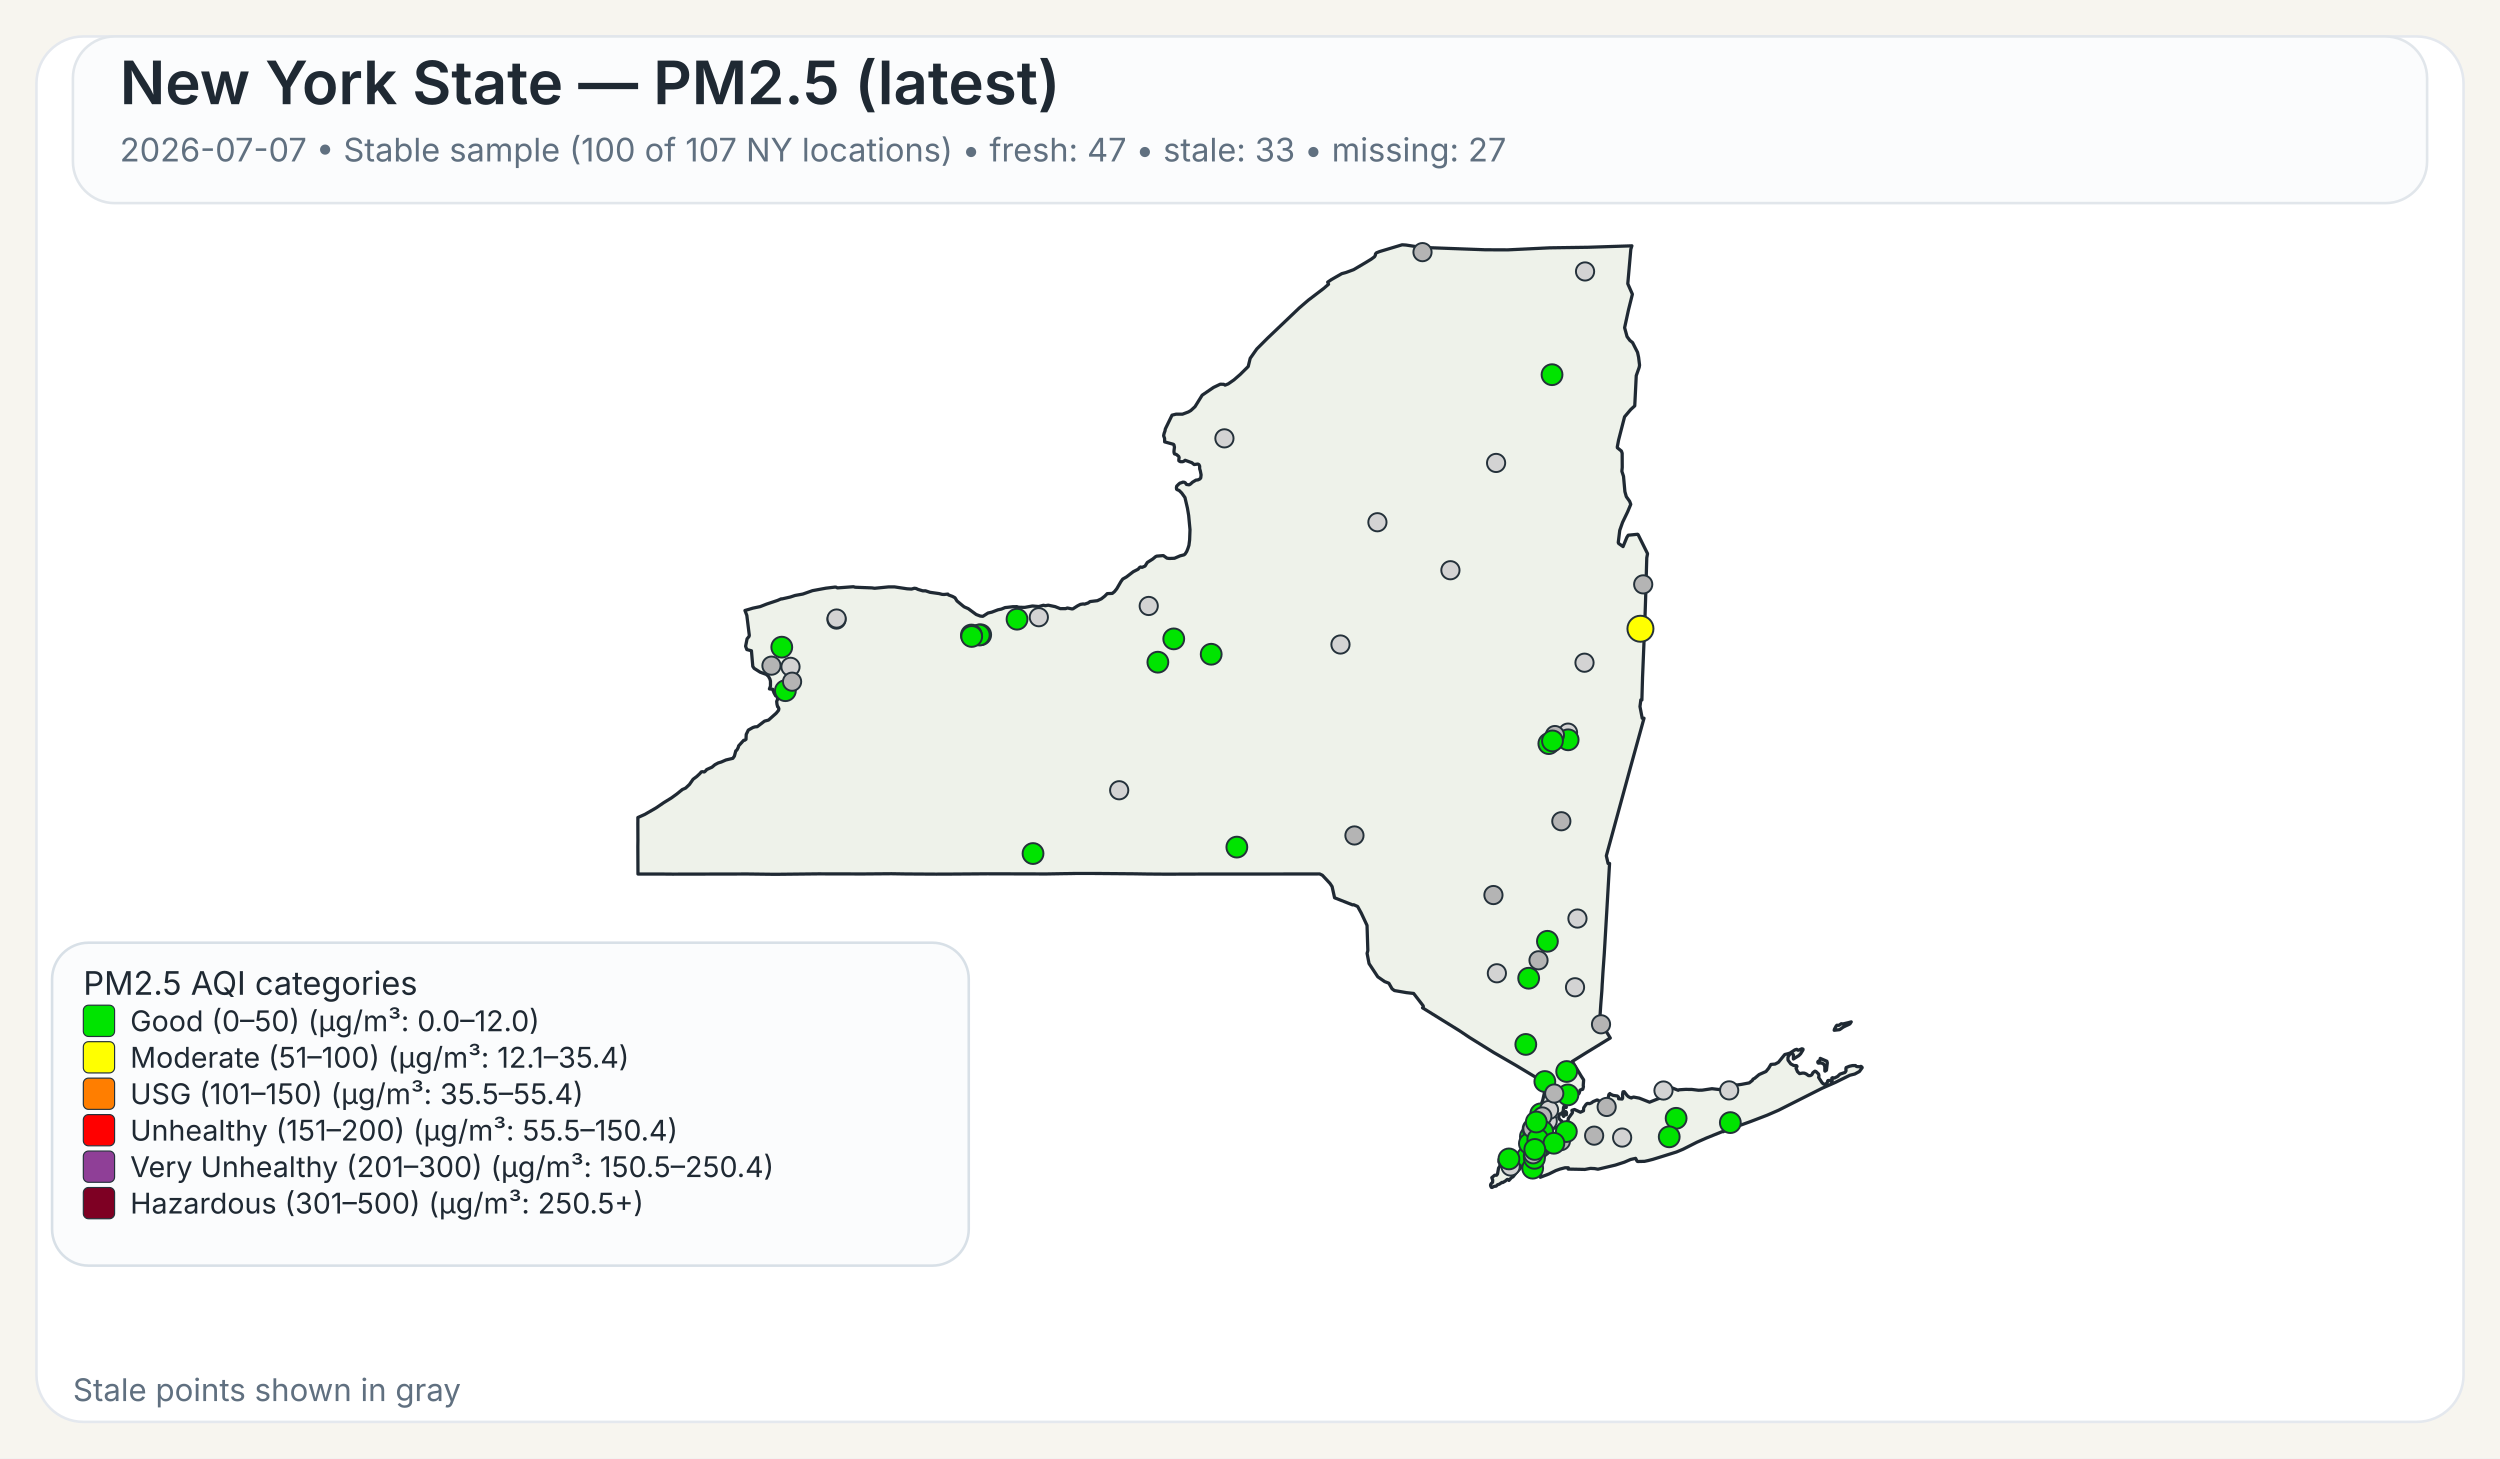
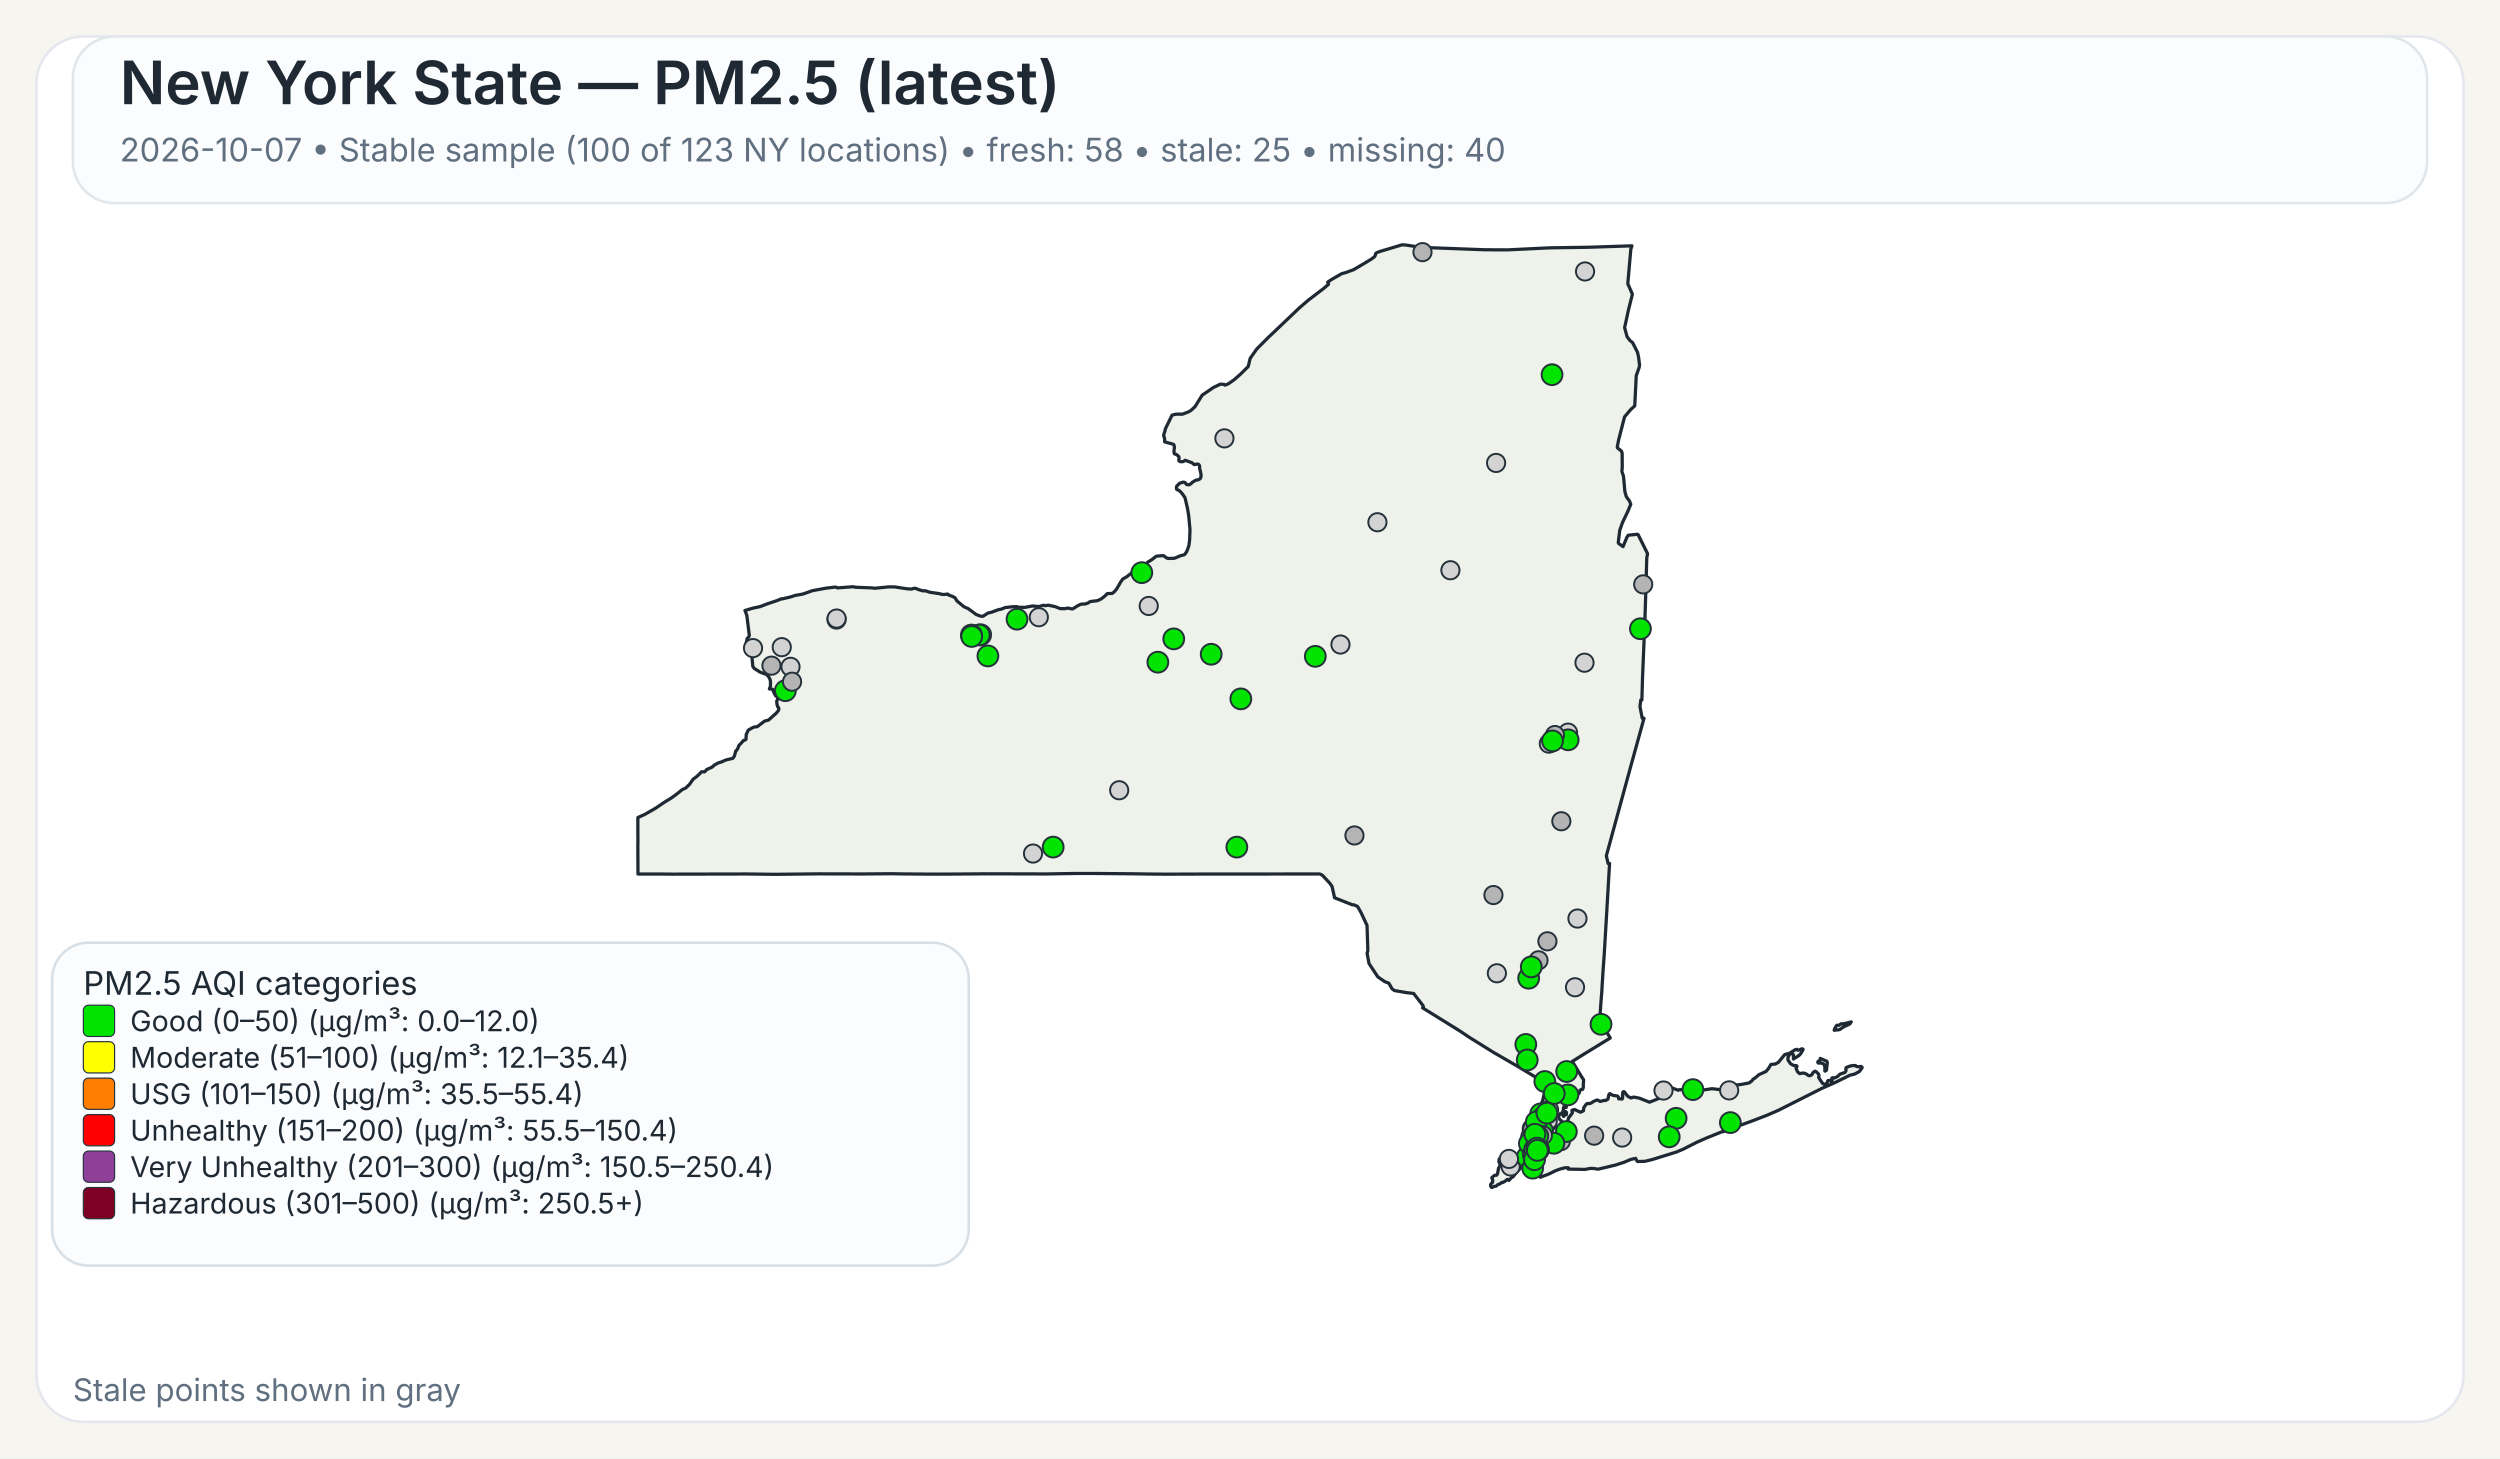
<svg xmlns="http://www.w3.org/2000/svg" width="960" height="560">
  <rect x="0" y="0" width="960" height="560" fill="#F7F5EF" />
  <rect x="14" y="14" width="932" height="532" rx="18" ry="18" fill="#FFFFFF" stroke="#E4E8EE" stroke-width="1" />
  <rect x="28" y="14" width="904" height="64" rx="16" ry="16" fill="#FBFCFD" stroke="#E1E6EB" stroke-width="1" />
  <text x="46" y="40" font-family="Public Sans, Inter, Aptos, Segoe UI, Arial, sans-serif" font-size="23" font-weight="600" fill="#1F2933">New York State — PM2.5 (latest)</text>
-   <text x="46" y="62" font-family="Public Sans, Inter, Aptos, Segoe UI, Arial, sans-serif" font-size="12.5" font-weight="400" fill="#607080">2026-07-07 • Stable sample (100 of 107 NY locations) • fresh: 47 • stale: 33 • missing: 27</text>
+   <text x="46" y="62" font-family="Public Sans, Inter, Aptos, Segoe UI, Arial, sans-serif" font-size="12.5" font-weight="400" fill="#607080">2026-10-07 • Stable sample (100 of 123 NY locations) • fresh: 58 • stale: 25 • missing: 40</text>
  <path d="M601.06,426.90 L601.23,426.83 L601.48,427.07 L601.55,427.32 L601.50,428.06 L601.28,428.08 L601.08,427.81 L601.04,427.27 L601.06,426.90 Z" fill="#EEF2EA" stroke="#1F2933" stroke-width="1.25" stroke-linejoin="round" />
  <path d="M585.16,439.66 L585.21,439.61 L585.24,439.63 L585.33,439.75 L585.00,440.50 L584.94,440.59 L584.83,440.54 L584.77,440.43 L584.80,440.38 L585.16,439.66 Z" fill="#EEF2EA" stroke="#1F2933" stroke-width="1.25" stroke-linejoin="round" />
  <path d="M579.00,452.87 L578.74,452.93 L578.02,453.54 L577.00,454.12 L576.75,454.04 L575.70,454.75 L575.07,454.93 L574.52,455.48 L573.72,455.58 L572.92,456.00 L572.71,455.95 L572.45,455.50 L572.36,455.05 L572.56,454.57 L573.14,454.01 L573.21,453.18 L572.85,452.21 L573.97,451.28 L574.68,451.28 L575.04,450.81 L575.45,448.53 L575.88,447.92 L575.97,447.53 L575.92,446.38 L575.63,446.32 L575.58,446.12 L575.66,445.16 L576.32,444.30 L576.87,444.03 L577.23,444.07 L577.46,444.30 L578.49,444.56 L580.44,444.30 L582.44,443.79 L583.07,443.83 L583.44,444.38 L583.57,445.77 L584.00,446.72 L584.43,447.38 L584.07,448.20 L583.53,448.95 L582.19,450.36 L580.96,451.93 L580.89,451.88 L580.35,452.27 L579.42,453.28 L579.25,452.99 L579.00,452.87 Z" fill="#EEF2EA" stroke="#1F2933" stroke-width="1.25" stroke-linejoin="round" />
  <path d="M698.65,407.28 L698.89,406.98 L698.98,406.42 L701.51,407.51 L701.69,408.12 L701.35,410.97 L700.83,411.31 L700.74,411.25 L700.74,409.57 L700.38,408.71 L700.19,408.52 L699.35,408.18 L698.24,408.24 L698.08,408.08 L698.02,407.81 L698.15,407.57 L698.65,407.28 Z" fill="#EEF2EA" stroke="#1F2933" stroke-width="1.25" stroke-linejoin="round" />
  <path d="M709.87,392.68 L710.87,392.40 L710.37,393.17 L709.71,393.51 L708.74,393.94 L707.77,394.42 L706.83,395.10 L706.37,395.39 L704.33,395.63 L704.44,395.18 L704.77,394.57 L705.12,393.94 L705.39,393.69 L706.11,393.74 L707.05,393.11 L707.70,393.19 L709.32,392.81 L709.87,392.68 Z" fill="#EEF2EA" stroke="#1F2933" stroke-width="1.25" stroke-linejoin="round" />
  <path d="M601.43,424.75 L601.44,424.82 L601.44,424.87 L601.44,424.97 L601.48,425.16 L601.44,425.24 L601.21,425.31 L600.95,425.08 L600.95,424.92 L601.10,424.88 L601.13,424.65 L601.23,424.58 L601.37,424.64 L601.42,424.70 L601.43,424.75 Z" fill="#EEF2EA" stroke="#1F2933" stroke-width="1.25" stroke-linejoin="round" />
  <path d="M623.05,163.10 L621.53,169.00 L621.04,171.61 L621.07,171.95 L622.62,173.20 L622.91,174.06 L622.94,179.46 L622.80,180.98 L623.43,182.92 L623.96,188.79 L624.50,190.70 L624.50,190.71 L625.79,192.51 L626.21,193.67 L625.60,195.12 L625.01,196.54 L623.06,200.59 L622.75,201.47 L621.98,203.67 L621.41,208.34 L621.56,208.68 L623.25,209.89 L624.72,206.33 L625.25,205.52 L628.84,205.16 L629.06,205.34 L632.45,212.18 L632.66,212.61 L632.36,214.21 L632.03,225.74 L632.03,225.80 L632.02,226.34 L632.00,227.05 L631.90,230.25 L631.64,238.09 L631.03,253.00 L630.74,259.97 L630.73,260.06 L630.73,260.23 L630.48,268.80 L630.08,268.74 L629.75,271.32 L630.61,275.80 L631.30,275.80 L628.80,284.88 L626.09,294.70 L622.63,307.38 L616.83,328.64 L617.50,331.57 L618.07,331.57 L617.02,349.62 L617.02,349.66 L616.71,354.88 L616.28,362.25 L616.04,366.27 L615.53,373.42 L615.30,377.22 L615.29,377.28 L615.29,377.35 L615.28,377.44 L615.28,377.49 L615.27,377.53 L615.19,379.03 L615.19,379.14 L615.18,379.18 L615.18,379.35 L615.17,379.49 L615.12,380.31 L615.09,380.73 L615.08,380.89 L614.72,385.46 L614.66,386.30 L614.29,391.98 L618.35,398.60 L616.75,399.56 L616.45,399.75 L610.52,403.39 L609.46,404.03 L609.01,404.31 L603.77,407.58 L605.77,410.89 L606.19,411.58 L606.62,412.29 L607.18,413.23 L608.08,414.62 L608.12,414.70 L607.96,416.83 L608.04,417.28 L607.81,418.17 L607.68,418.35 L607.54,418.27 L606.73,418.62 L606.42,419.73 L606.23,420.03 L605.55,420.48 L604.13,421.08 L603.54,421.65 L602.05,422.64 L600.59,424.82 L600.46,425.17 L600.38,425.37 L600.34,426.13 L600.15,426.98 L600.19,427.32 L600.39,427.51 L600.54,427.87 L600.54,428.09 L600.53,428.27 L600.60,428.55 L600.51,428.65 L600.44,428.71 L600.35,428.62 L600.18,428.29 L600.01,427.93 L600.10,427.54 L599.94,427.19 L599.85,427.21 L599.64,427.48 L599.51,427.81 L599.07,427.70 L598.72,427.92 L598.55,428.85 L598.57,429.17 L598.77,429.63 L599.21,430.17 L599.64,430.41 L600.31,431.59 L600.59,432.07 L600.90,432.04 L601.36,431.60 L601.36,431.60 L602.21,429.98 L602.19,429.51 L603.74,427.42 L603.84,427.11 L603.60,426.42 L603.67,426.33 L604.61,426.05 L606.88,427.09 L607.17,426.96 L608.05,426.54 L608.14,425.40 L608.93,424.24 L609.36,423.80 L609.77,423.70 L610.33,423.82 L611.26,423.43 L611.66,423.07 L613.16,422.42 L613.38,422.39 L614.46,422.95 L616.17,422.51 L616.43,422.62 L617.32,422.20 L617.49,421.82 L617.52,421.77 L617.81,420.28 L618.19,419.93 L618.22,419.96 L618.50,420.18 L618.60,420.26 L618.84,420.36 L619.48,420.63 L619.66,420.66 L619.90,420.69 L620.59,420.79 L621.03,420.85 L621.08,420.86 L621.49,421.26 L621.50,421.39 L621.55,421.93 L622.90,422.03 L623.09,421.64 L623.06,420.27 L623.21,419.33 L623.28,419.23 L623.69,419.22 L624.78,420.64 L625.29,421.11 L626.07,421.51 L626.50,421.62 L626.59,421.46 L627.35,421.28 L629.51,421.69 L629.51,421.69 L633.42,423.24 L638.19,421.34 L638.36,420.84 L638.45,419.18 L638.68,418.35 L640.49,417.89 L642.20,417.80 L644.45,418.67 L644.65,418.48 L647.29,418.32 L649.72,418.35 L652.18,418.65 L653.70,418.61 L657.40,418.06 L660.48,418.42 L661.32,417.62 L664.03,416.80 L665.53,416.46 L666.97,416.64 L668.73,416.40 L671.71,415.83 L672.90,414.88 L673.16,414.40 L673.82,414.05 L675.50,412.63 L678.13,411.46 L679.12,410.27 L680.04,408.74 L681.66,408.60 L682.91,407.93 L685.34,404.94 L686.69,404.59 L687.35,404.38 L689.21,403.16 L689.94,402.93 L690.28,403.23 L690.57,403.30 L691.93,402.73 L692.35,402.87 L692.38,403.11 L691.44,404.66 L690.75,405.35 L688.66,406.65 L688.68,405.06 L688.30,404.60 L687.92,404.54 L687.60,404.66 L687.09,405.06 L686.58,406.01 L686.59,407.08 L687.65,408.54 L688.81,409.15 L689.85,409.20 L690.06,409.50 L689.68,410.21 L690.24,411.51 L691.03,412.27 L692.17,412.06 L692.88,412.09 L693.59,412.39 L694.51,413.06 L695.19,413.03 L695.62,412.79 L695.84,412.56 L696.12,411.95 L696.83,411.38 L696.98,411.33 L697.37,411.49 L698.35,412.46 L698.48,413.14 L698.35,413.73 L699.60,415.66 L700.04,416.12 L700.44,416.32 L700.84,416.33 L701.58,415.93 L701.76,415.37 L701.81,415.13 L701.99,414.91 L702.86,414.89 L703.07,415.26 L703.12,415.25 L703.24,415.22 L703.45,415.13 L703.57,414.86 L703.45,414.38 L703.43,414.00 L703.70,413.83 L704.39,413.98 L705.62,413.37 L706.56,412.46 L708.48,411.82 L708.83,411.29 L708.88,410.85 L708.80,410.51 L708.92,409.94 L710.19,409.44 L711.31,409.19 L712.51,409.17 L712.73,409.44 L713.09,409.58 L714.27,409.63 L714.58,409.48 L714.99,409.75 L715.07,409.99 L714.02,411.45 L712.24,412.42 L710.34,412.90 L704.77,415.65 L699.71,417.88 L682.98,426.32 L678.57,428.24 L672.42,430.60 L662.20,434.30 L661.73,434.58 L661.49,434.51 L660.84,434.74 L655.19,437.03 L651.62,438.61 L646.31,441.30 L643.78,442.36 L638.41,444.04 L634.66,445.20 L632.83,445.67 L631.47,445.96 L631.32,445.96 L628.83,446.02 L628.63,445.87 L628.07,444.81 L626.15,445.24 L623.74,446.28 L621.85,446.89 L620.27,447.40 L613.61,448.98 L612.34,448.74 L610.73,448.66 L608.60,449.06 L605.36,448.99 L602.17,448.93 L602.19,448.77 L602.25,448.43 L600.97,448.42 L599.39,448.83 L599.07,448.91 L597.43,449.50 L594.79,450.81 L591.48,452.07 L591.48,451.26 L591.59,450.86 L591.41,450.49 L591.24,450.39 L590.88,450.18 L590.56,449.81 L590.00,449.87 L588.10,450.05 L587.46,450.03 L587.05,449.85 L586.87,449.72 L586.81,449.43 L587.15,448.99 L587.21,448.90 L587.49,448.42 L587.39,448.02 L586.94,447.62 L585.63,447.32 L585.23,446.64 L585.06,445.69 L585.31,444.71 L585.45,444.41 L585.68,443.96 L586.50,442.95 L586.37,441.37 L586.22,441.17 L586.16,441.08 L586.11,440.71 L586.29,440.19 L586.49,440.03 L586.59,439.53 L586.42,439.11 L586.13,438.91 L586.77,435.14 L587.04,434.58 L587.53,433.54 L588.00,432.56 L588.37,431.79 L590.66,426.98 L591.27,425.68 L591.55,425.09 L591.55,425.09 L591.90,424.00 L592.36,422.57 L592.47,422.24 L593.89,415.87 L593.37,415.86 L592.83,415.54 L585.14,410.91 L585.14,410.91 L582.09,409.08 L581.83,408.93 L574.90,404.92 L573.64,404.20 L565.84,399.35 L564.27,398.37 L560.37,395.76 L546.26,387.01 L546.57,386.68 L546.49,386.22 L542.83,381.48 L542.63,381.46 L540.06,381.17 L535.45,380.37 L534.54,379.69 L533.32,377.55 L531.70,376.93 L529.06,375.09 L525.71,370.01 L525.14,367.03 L524.96,366.10 L525.25,365.02 L524.94,355.37 L522.72,350.61 L521.32,348.08 L519.78,347.40 L519.41,347.49 L512.48,344.75 L511.52,340.44 L510.72,339.24 L507.79,336.09 L506.74,335.59 L502.43,335.60 L502.18,335.60 L499.75,335.60 L499.39,335.61 L499.35,335.61 L469.83,335.63 L469.66,335.63 L462.36,335.64 L461.30,335.63 L460.85,335.63 L460.00,335.64 L448.21,335.68 L447.85,335.68 L441.17,335.63 L440.91,335.63 L435.49,335.54 L435.46,335.54 L420.14,335.41 L418.99,335.41 L413.90,335.41 L413.83,335.41 L413.52,335.41 L412.93,335.41 L412.60,335.42 L411.23,335.45 L411.22,335.45 L408.74,335.48 L408.73,335.48 L401.77,335.60 L379.14,335.54 L372.91,335.59 L364.59,335.65 L360.26,335.66 L359.71,335.67 L347.88,335.60 L347.87,335.60 L342.30,335.51 L337.43,335.55 L331.40,335.60 L314.24,335.56 L297.70,335.74 L295.08,335.71 L287.13,335.61 L286.61,335.61 L258.23,335.67 L257.47,335.66 L253.93,335.63 L253.07,335.62 L253.07,335.63 L244.98,335.62 L244.93,325.04 L244.95,323.48 L244.96,322.52 L244.95,321.67 L244.95,321.16 L244.95,320.84 L244.93,316.08 L244.94,315.42 L244.94,313.93 L247.57,312.75 L251.88,310.27 L254.93,308.19 L257.77,306.44 L259.87,304.92 L262.02,303.17 L263.28,302.62 L264.74,301.24 L266.14,299.24 L267.54,298.19 L268.72,297.09 L269.32,296.39 L269.90,296.33 L270.33,296.44 L270.54,296.38 L271.04,295.92 L271.36,295.51 L273.40,294.60 L274.52,293.65 L275.81,292.96 L276.98,292.61 L278.76,291.83 L281.41,291.20 L282.01,290.34 L282.12,289.92 L282.55,288.31 L282.75,288.22 L283.00,287.95 L283.49,287.01 L283.63,286.42 L285.57,284.28 L285.90,284.29 L286.46,283.91 L286.55,282.02 L287.35,280.35 L289.13,279.36 L289.89,279.12 L290.78,279.05 L293.57,276.92 L295.12,276.50 L298.07,273.86 L298.97,272.76 L299.09,272.13 L298.79,271.45 L298.62,271.42 L298.36,270.43 L298.24,269.33 L298.55,268.66 L298.61,268.16 L298.25,267.28 L297.85,267.20 L297.24,266.09 L296.70,264.68 L295.46,264.54 L295.86,263.47 L295.86,261.59 L295.66,260.80 L295.08,259.71 L294.94,259.59 L294.28,258.99 L291.89,258.11 L289.57,256.64 L289.07,255.88 L288.57,250.10 L288.55,249.89 L286.78,249.43 L286.31,248.17 L286.88,245.30 L287.63,244.40 L287.73,243.95 L286.78,236.32 L286.06,234.43 L289.07,233.54 L291.93,232.93 L294.37,231.97 L298.62,230.55 L299.99,229.95 L300.12,230.02 L303.47,229.26 L305.29,228.66 L308.28,228.12 L312.00,226.81 L317.17,225.86 L320.65,225.44 L321.03,225.47 L321.59,225.76 L322.04,225.72 L327.70,225.30 L328.39,225.50 L334.82,225.75 L335.83,225.90 L341.09,225.38 L343.51,225.37 L348.32,226.10 L349.98,226.20 L350.03,226.20 L351.12,225.89 L351.79,225.98 L352.52,226.34 L354.31,226.87 L355.38,226.87 L357.13,227.45 L360.63,227.94 L361.77,228.24 L362.50,228.28 L363.98,228.13 L364.17,228.44 L365.74,229.01 L366.72,229.54 L367.48,230.77 L369.92,232.79 L370.31,233.07 L371.82,233.73 L373.38,234.88 L374.86,235.97 L376.42,236.57 L377.42,236.67 L379.40,235.40 L380.84,235.07 L383.21,234.17 L384.54,233.89 L385.93,233.32 L386.27,233.28 L386.83,233.22 L388.90,232.98 L390.48,232.95 L391.11,233.18 L393.48,233.24 L396.46,232.70 L398.89,232.91 L400.66,232.42 L401.43,232.58 L402.53,232.39 L405.18,232.95 L407.17,233.73 L409.20,233.71 L409.87,233.47 L411.66,233.83 L412.03,233.77 L413.80,232.63 L414.88,232.08 L415.91,231.92 L416.48,231.99 L417.81,231.55 L418.60,231.00 L421.39,230.66 L422.92,229.95 L424.23,228.91 L425.18,227.95 L425.69,227.93 L427.12,227.87 L427.93,227.21 L428.83,226.10 L430.44,223.32 L431.14,222.35 L431.96,221.89 L432.55,221.55 L435.18,219.53 L437.03,218.59 L437.61,217.92 L437.98,217.72 L438.51,217.88 L439.70,217.38 L440.56,215.99 L442.64,214.67 L443.82,213.70 L444.23,213.55 L446.72,213.34 L448.11,214.33 L448.97,214.45 L450.99,214.38 L453.20,213.43 L454.63,213.07 L455.05,212.77 L455.69,211.79 L456.17,210.59 L456.55,209.40 L456.81,207.36 L456.96,203.41 L456.73,200.97 L456.44,197.89 L455.97,195.10 L455.02,191.05 L453.78,189.32 L452.78,188.33 L452.13,188.08 L451.81,187.86 L451.74,187.30 L451.84,186.69 L452.22,186.31 L452.64,185.89 L453.10,185.51 L453.80,185.32 L454.18,185.14 L454.70,185.18 L455.13,185.37 L455.61,186.03 L456.63,186.18 L457.19,185.84 L457.91,185.17 L459.24,184.37 L460.00,184.28 L460.73,183.93 L461.08,183.54 L461.22,182.35 L460.90,180.72 L460.70,180.14 L460.66,179.72 L460.67,178.99 L460.38,178.40 L459.97,178.19 L458.56,178.39 L457.66,177.67 L455.09,176.75 L454.57,177.13 L454.12,177.30 L453.65,177.30 L453.29,177.28 L452.94,177.12 L452.67,176.90 L452.67,176.38 L452.79,175.72 L452.62,175.27 L451.89,174.63 L451.54,174.45 L451.01,174.30 L450.87,173.94 L450.80,173.54 L450.84,172.88 L450.99,171.72 L450.78,170.78 L450.56,170.60 L447.23,169.68 L447.20,168.34 L446.83,167.32 L447.02,166.42 L447.35,165.48 L447.50,164.69 L450.06,159.42 L451.61,159.04 L454.05,159.05 L456.36,158.18 L457.28,157.64 L458.88,156.17 L461.63,151.75 L465.96,148.79 L468.59,147.53 L469.94,147.58 L470.43,147.90 L471.65,147.40 L473.83,145.88 L476.29,143.74 L476.97,143.06 L479.31,140.74 L480.08,137.59 L482.60,134.01 L486.70,129.90 L498.91,118.26 L502.36,115.29 L508.27,110.78 L510.16,109.15 L509.83,108.34 L511.28,107.35 L515.25,105.08 L516.86,104.64 L519.80,103.55 L524.26,100.92 L526.51,99.55 L527.81,98.60 L528.14,98.00 L528.16,97.54 L528.55,97.08 L529.76,96.60 L538.43,94.00 L539.92,94.10 L544.47,94.80 L545.84,95.00 L570.26,95.91 L578.85,95.95 L585.96,95.61 L595.04,95.17 L609.91,94.95 L626.65,94.40 L626.23,95.73 L625.68,102.02 L625.07,108.95 L626.84,112.98 L625.33,119.03 L623.85,125.84 L624.79,129.27 L625.53,130.26 L625.83,130.68 L626.91,131.56 L626.91,131.56 L628.81,135.29 L629.22,137.19 L629.59,140.21 L629.45,141.06 L628.32,144.25 L627.83,154.15 L627.74,155.85 L626.19,157.27 L623.83,160.07 L623.05,163.10 Z" fill="#EEF2EA" stroke="#1F2933" stroke-width="1.25" stroke-linejoin="round" />
  <circle cx="574.80" cy="373.74" r="3.50" fill="lightgray" stroke="#24313A" stroke-width="0.75" />
  <circle cx="296.24" cy="255.61" r="3.50" fill="rgb(180,180,180)" stroke="#24313A" stroke-width="0.75" />
  <circle cx="585.91" cy="401.06" r="4.00" fill="#00E400" stroke="#24313A" stroke-width="0.75" />
  <circle cx="590.67" cy="430.08" r="3.50" fill="lightgray" stroke="#24313A" stroke-width="0.75" />
  <circle cx="587.01" cy="375.64" r="4.00" fill="#00E400" stroke="#24313A" stroke-width="0.75" />
  <circle cx="580.07" cy="447.93" r="3.50" fill="lightgray" stroke="#24313A" stroke-width="0.75" />
  <circle cx="528.93" cy="200.54" r="3.50" fill="lightgray" stroke="#24313A" stroke-width="0.75" />
  <circle cx="622.90" cy="436.82" r="3.50" fill="lightgray" stroke="#24313A" stroke-width="0.75" />
  <circle cx="321.22" cy="237.92" r="3.50" fill="lightgray" stroke="#24313A" stroke-width="0.75" />
  <circle cx="556.96" cy="218.97" r="3.50" fill="lightgray" stroke="#24313A" stroke-width="0.75" />
  <circle cx="574.50" cy="177.77" r="3.50" fill="lightgray" stroke="#24313A" stroke-width="0.75" />
  <circle cx="429.77" cy="303.46" r="3.50" fill="lightgray" stroke="#24313A" stroke-width="0.75" />
  <circle cx="514.74" cy="247.49" r="3.50" fill="lightgray" stroke="#24313A" stroke-width="0.75" />
  <circle cx="470.18" cy="168.33" r="3.50" fill="lightgray" stroke="#24313A" stroke-width="0.75" />
  <circle cx="376.59" cy="243.75" r="4.00" fill="#00E400" stroke="#24313A" stroke-width="0.75" />
  <circle cx="591.63" cy="427.72" r="4.00" fill="#00E400" stroke="#24313A" stroke-width="0.75" />
-   <circle cx="593.40" cy="430.37" r="4.00" fill="#00E400" stroke="#24313A" stroke-width="0.75" />
+   <circle cx="593.40" cy="430.37" r="3.50" fill="lightgray" stroke="#24313A" stroke-width="0.75" />
  <circle cx="593.93" cy="437.51" r="4.00" fill="#00E400" stroke="#24313A" stroke-width="0.75" />
  <circle cx="602.12" cy="281.33" r="3.50" fill="lightgray" stroke="#24313A" stroke-width="0.75" />
  <circle cx="398.91" cy="237.01" r="3.50" fill="lightgray" stroke="#24313A" stroke-width="0.75" />
  <circle cx="598.03" cy="436.67" r="4.00" fill="#00E400" stroke="#24313A" stroke-width="0.75" />
  <circle cx="595.98" cy="143.88" r="4.00" fill="#00E400" stroke="#24313A" stroke-width="0.75" />
  <circle cx="601.61" cy="411.46" r="4.00" fill="#00E400" stroke="#24313A" stroke-width="0.75" />
  <circle cx="608.45" cy="254.48" r="3.50" fill="lightgray" stroke="#24313A" stroke-width="0.75" />
  <circle cx="604.81" cy="379.11" r="3.50" fill="lightgray" stroke="#24313A" stroke-width="0.75" />
  <circle cx="588.51" cy="437.27" r="3.50" fill="rgb(180,180,180)" stroke="#24313A" stroke-width="0.75" />
  <circle cx="465.10" cy="251.23" r="4.00" fill="#00E400" stroke="#24313A" stroke-width="0.75" />
-   <circle cx="396.68" cy="327.76" r="4.00" fill="#00E400" stroke="#24313A" stroke-width="0.75" />
+   <circle cx="396.68" cy="327.76" r="3.50" fill="lightgray" stroke="#24313A" stroke-width="0.75" />
  <circle cx="643.63" cy="429.43" r="4.00" fill="#00E400" stroke="#24313A" stroke-width="0.75" />
  <circle cx="586.47" cy="444.33" r="4.00" fill="#00E400" stroke="#24313A" stroke-width="0.75" />
  <circle cx="303.55" cy="256.06" r="3.50" fill="lightgray" stroke="#24313A" stroke-width="0.75" />
  <circle cx="602.17" cy="284.09" r="4.00" fill="#00E400" stroke="#24313A" stroke-width="0.75" />
  <circle cx="301.59" cy="265.22" r="4.00" fill="#00E400" stroke="#24313A" stroke-width="0.75" />
  <circle cx="321.26" cy="237.52" r="3.50" fill="lightgray" stroke="#24313A" stroke-width="0.75" />
  <circle cx="612.15" cy="436.09" r="3.50" fill="rgb(180,180,180)" stroke="#24313A" stroke-width="0.75" />
  <circle cx="587.88" cy="438.53" r="3.50" fill="rgb(180,180,180)" stroke="#24313A" stroke-width="0.75" />
-   <circle cx="591.83" cy="440.12" r="4.00" fill="#00E400" stroke="#24313A" stroke-width="0.75" />
+   <circle cx="591.83" cy="440.12" r="3.50" fill="lightgray" stroke="#24313A" stroke-width="0.75" />
  <circle cx="594.32" cy="430.48" r="3.50" fill="lightgray" stroke="#24313A" stroke-width="0.75" />
  <circle cx="594.83" cy="426.21" r="3.50" fill="lightgray" stroke="#24313A" stroke-width="0.75" />
  <circle cx="605.74" cy="352.72" r="3.50" fill="lightgray" stroke="#24313A" stroke-width="0.75" />
  <circle cx="664.00" cy="418.71" r="3.50" fill="lightgray" stroke="#24313A" stroke-width="0.75" />
  <circle cx="546.24" cy="96.82" r="3.50" fill="rgb(180,180,180)" stroke="#24313A" stroke-width="0.75" />
  <circle cx="638.78" cy="418.76" r="3.50" fill="lightgray" stroke="#24313A" stroke-width="0.75" />
  <circle cx="304.16" cy="261.77" r="3.50" fill="rgb(180,180,180)" stroke="#24313A" stroke-width="0.75" />
  <circle cx="441.11" cy="232.69" r="3.50" fill="lightgray" stroke="#24313A" stroke-width="0.75" />
-   <circle cx="598.43" cy="436.52" r="3.50" fill="rgb(180,180,180)" stroke="#24313A" stroke-width="0.75" />
+   <circle cx="598.43" cy="436.52" r="4.00" fill="#00E400" stroke="#24313A" stroke-width="0.75" />
  <circle cx="376.03" cy="243.84" r="4.00" fill="#00E400" stroke="#24313A" stroke-width="0.75" />
  <circle cx="592.26" cy="428.72" r="3.50" fill="rgb(180,180,180)" stroke="#24313A" stroke-width="0.75" />
-   <circle cx="579.43" cy="445.03" r="4.00" fill="#00E400" stroke="#24313A" stroke-width="0.75" />
+   <circle cx="579.43" cy="445.03" r="3.50" fill="lightgray" stroke="#24313A" stroke-width="0.75" />
  <circle cx="602.08" cy="420.44" r="4.00" fill="#00E400" stroke="#24313A" stroke-width="0.75" />
  <circle cx="590.18" cy="441.64" r="3.50" fill="rgb(180,180,180)" stroke="#24313A" stroke-width="0.75" />
  <circle cx="520.11" cy="320.82" r="3.50" fill="rgb(180,180,180)" stroke="#24313A" stroke-width="0.75" />
  <circle cx="601.48" cy="434.51" r="3.50" fill="rgb(180,180,180)" stroke="#24313A" stroke-width="0.75" />
  <circle cx="598.28" cy="436.62" r="3.50" fill="rgb(180,180,180)" stroke="#24313A" stroke-width="0.75" />
-   <circle cx="601.48" cy="434.52" r="3.50" fill="rgb(180,180,180)" stroke="#24313A" stroke-width="0.75" />
+   <circle cx="601.48" cy="434.52" r="3.50" fill="lightgray" stroke="#24313A" stroke-width="0.75" />
  <circle cx="608.66" cy="104.24" r="3.50" fill="lightgray" stroke="#24313A" stroke-width="0.75" />
  <circle cx="373.02" cy="243.85" r="4.00" fill="#00E400" stroke="#24313A" stroke-width="0.75" />
-   <circle cx="598.27" cy="436.67" r="3.50" fill="rgb(180,180,180)" stroke="#24313A" stroke-width="0.75" />
+   <circle cx="598.27" cy="436.67" r="3.50" fill="lightgray" stroke="#24313A" stroke-width="0.75" />
  <circle cx="598.28" cy="436.62" r="3.50" fill="lightgray" stroke="#24313A" stroke-width="0.75" />
-   <circle cx="587.67" cy="436.46" r="4.00" fill="#00E400" stroke="#24313A" stroke-width="0.75" />
+   <circle cx="587.67" cy="436.46" r="3.50" fill="lightgray" stroke="#24313A" stroke-width="0.75" />
  <circle cx="590.79" cy="368.76" r="3.50" fill="rgb(180,180,180)" stroke="#24313A" stroke-width="0.75" />
  <circle cx="593.22" cy="415.30" r="4.00" fill="#00E400" stroke="#24313A" stroke-width="0.75" />
  <circle cx="590.92" cy="439.03" r="4.00" fill="#00E400" stroke="#24313A" stroke-width="0.75" />
-   <circle cx="300.20" cy="248.51" r="4.00" fill="#00E400" stroke="#24313A" stroke-width="0.75" />
+   <circle cx="300.20" cy="248.51" r="3.50" fill="lightgray" stroke="#24313A" stroke-width="0.75" />
  <circle cx="588.55" cy="448.58" r="4.00" fill="#00E400" stroke="#24313A" stroke-width="0.75" />
-   <circle cx="592.77" cy="438.21" r="3.50" fill="rgb(180,180,180)" stroke="#24313A" stroke-width="0.75" />
+   <circle cx="592.77" cy="438.21" r="3.50" fill="lightgray" stroke="#24313A" stroke-width="0.75" />
  <circle cx="592.77" cy="438.23" r="3.50" fill="rgb(180,180,180)" stroke="#24313A" stroke-width="0.75" />
  <circle cx="592.78" cy="438.21" r="3.50" fill="rgb(180,180,180)" stroke="#24313A" stroke-width="0.75" />
  <circle cx="592.81" cy="438.17" r="3.50" fill="rgb(180,180,180)" stroke="#24313A" stroke-width="0.75" />
  <circle cx="592.70" cy="438.35" r="3.50" fill="rgb(180,180,180)" stroke="#24313A" stroke-width="0.75" />
  <circle cx="592.76" cy="438.20" r="3.50" fill="lightgray" stroke="#24313A" stroke-width="0.75" />
-   <circle cx="592.66" cy="438.26" r="3.50" fill="rgb(180,180,180)" stroke="#24313A" stroke-width="0.75" />
+   <circle cx="592.66" cy="438.26" r="3.50" fill="lightgray" stroke="#24313A" stroke-width="0.75" />
  <circle cx="599.38" cy="438.19" r="3.50" fill="rgb(180,180,180)" stroke="#24313A" stroke-width="0.75" />
  <circle cx="474.95" cy="325.29" r="4.00" fill="#00E400" stroke="#24313A" stroke-width="0.75" />
  <circle cx="588.70" cy="433.55" r="4.00" fill="#00E400" stroke="#24313A" stroke-width="0.75" />
  <circle cx="601.48" cy="434.52" r="4.00" fill="#00E400" stroke="#24313A" stroke-width="0.75" />
-   <circle cx="629.93" cy="241.44" r="5.00" fill="#FFFF00" stroke="#24313A" stroke-width="0.75" />
+   <circle cx="629.93" cy="241.44" r="4.00" fill="#00E400" stroke="#24313A" stroke-width="0.75" />
  <circle cx="599.55" cy="315.36" r="3.50" fill="rgb(180,180,180)" stroke="#24313A" stroke-width="0.75" />
  <circle cx="588.57" cy="437.98" r="3.50" fill="lightgray" stroke="#24313A" stroke-width="0.75" />
  <circle cx="595.75" cy="285.13" r="3.50" fill="rgb(180,180,180)" stroke="#24313A" stroke-width="0.75" />
  <circle cx="589.13" cy="443.87" r="4.00" fill="#00E400" stroke="#24313A" stroke-width="0.75" />
-   <circle cx="594.21" cy="361.46" r="4.00" fill="#00E400" stroke="#24313A" stroke-width="0.75" />
-   <circle cx="614.79" cy="393.33" r="3.50" fill="rgb(180,180,180)" stroke="#24313A" stroke-width="0.75" />
-   <circle cx="664.45" cy="431.08" r="3.50" fill="rgb(180,180,180)" stroke="#24313A" stroke-width="0.75" />
+   <circle cx="594.21" cy="361.46" r="3.50" fill="rgb(180,180,180)" stroke="#24313A" stroke-width="0.75" />
+   <circle cx="614.79" cy="393.33" r="4.00" fill="#00E400" stroke="#24313A" stroke-width="0.75" />
+   <circle cx="664.45" cy="431.08" r="3.50" fill="lightgray" stroke="#24313A" stroke-width="0.75" />
  <circle cx="597.09" cy="282.26" r="3.50" fill="rgb(180,180,180)" stroke="#24313A" stroke-width="0.75" />
  <circle cx="573.48" cy="343.70" r="3.50" fill="rgb(180,180,180)" stroke="#24313A" stroke-width="0.75" />
  <circle cx="373.13" cy="244.40" r="4.00" fill="#00E400" stroke="#24313A" stroke-width="0.75" />
  <circle cx="590.03" cy="441.87" r="4.00" fill="#00E400" stroke="#24313A" stroke-width="0.75" />
  <circle cx="664.45" cy="431.08" r="4.00" fill="#00E400" stroke="#24313A" stroke-width="0.75" />
-   <circle cx="596.83" cy="419.91" r="3.50" fill="rgb(180,180,180)" stroke="#24313A" stroke-width="0.75" />
+   <circle cx="596.83" cy="419.91" r="4.00" fill="#00E400" stroke="#24313A" stroke-width="0.75" />
  <circle cx="640.98" cy="436.54" r="4.00" fill="#00E400" stroke="#24313A" stroke-width="0.75" />
  <circle cx="587.29" cy="439.12" r="4.00" fill="#00E400" stroke="#24313A" stroke-width="0.75" />
  <circle cx="589.23" cy="444.79" r="4.00" fill="#00E400" stroke="#24313A" stroke-width="0.75" />
  <circle cx="588.46" cy="433.42" r="3.50" fill="rgb(180,180,180)" stroke="#24313A" stroke-width="0.75" />
  <circle cx="592.37" cy="434.42" r="4.00" fill="#00E400" stroke="#24313A" stroke-width="0.75" />
-   <circle cx="594.75" cy="285.55" r="4.00" fill="#00E400" stroke="#24313A" stroke-width="0.75" />
+   <circle cx="594.75" cy="285.55" r="3.50" fill="lightgray" stroke="#24313A" stroke-width="0.75" />
  <circle cx="630.99" cy="224.40" r="3.50" fill="rgb(180,180,180)" stroke="#24313A" stroke-width="0.75" />
  <circle cx="590.52" cy="437.49" r="4.00" fill="#00E400" stroke="#24313A" stroke-width="0.75" />
-   <circle cx="616.96" cy="425.07" r="3.50" fill="rgb(180,180,180)" stroke="#24313A" stroke-width="0.75" />
  <circle cx="589.94" cy="430.85" r="4.00" fill="#00E400" stroke="#24313A" stroke-width="0.75" />
+   <circle cx="650.08" cy="418.41" r="4.00" fill="#00E400" stroke="#24313A" stroke-width="0.75" />
  <circle cx="596.15" cy="284.52" r="4.00" fill="#00E400" stroke="#24313A" stroke-width="0.75" />
-   <circle cx="588.77" cy="443.25" r="3.50" fill="rgb(180,180,180)" stroke="#24313A" stroke-width="0.75" />
+   <circle cx="588.77" cy="443.25" r="4.00" fill="#00E400" stroke="#24313A" stroke-width="0.75" />
  <circle cx="596.70" cy="439.01" r="4.00" fill="#00E400" stroke="#24313A" stroke-width="0.75" />
  <circle cx="390.54" cy="237.77" r="4.00" fill="#00E400" stroke="#24313A" stroke-width="0.75" />
  <circle cx="589.36" cy="441.38" r="4.00" fill="#00E400" stroke="#24313A" stroke-width="0.75" />
  <circle cx="450.72" cy="245.33" r="4.00" fill="#00E400" stroke="#24313A" stroke-width="0.75" />
  <circle cx="444.62" cy="254.28" r="4.00" fill="#00E400" stroke="#24313A" stroke-width="0.75" />
+   <circle cx="379.36" cy="251.88" r="4.00" fill="#00E400" stroke="#24313A" stroke-width="0.75" />
+   <circle cx="594.02" cy="427.45" r="4.00" fill="#00E400" stroke="#24313A" stroke-width="0.75" />
+   <circle cx="592.46" cy="435.94" r="3.50" fill="rgb(180,180,180)" stroke="#24313A" stroke-width="0.75" />
+   <circle cx="289.16" cy="248.87" r="3.50" fill="lightgray" stroke="#24313A" stroke-width="0.75" />
+   <circle cx="505.08" cy="252.03" r="4.00" fill="#00E400" stroke="#24313A" stroke-width="0.75" />
+   <circle cx="590.51" cy="436.23" r="4.00" fill="#00E400" stroke="#24313A" stroke-width="0.75" />
+   <circle cx="589.41" cy="435.56" r="4.00" fill="#00E400" stroke="#24313A" stroke-width="0.75" />
+   <circle cx="438.45" cy="219.90" r="4.00" fill="#00E400" stroke="#24313A" stroke-width="0.75" />
+   <circle cx="589.25" cy="445.32" r="4.00" fill="#00E400" stroke="#24313A" stroke-width="0.75" />
+   <circle cx="590.82" cy="441.48" r="4.00" fill="#00E400" stroke="#24313A" stroke-width="0.75" />
+   <circle cx="476.48" cy="268.37" r="4.00" fill="#00E400" stroke="#24313A" stroke-width="0.75" />
+   <circle cx="404.42" cy="325.28" r="4.00" fill="#00E400" stroke="#24313A" stroke-width="0.75" />
+   <circle cx="586.46" cy="407.02" r="4.00" fill="#00E400" stroke="#24313A" stroke-width="0.75" />
+   <circle cx="590.18" cy="440.88" r="4.00" fill="#00E400" stroke="#24313A" stroke-width="0.75" />
+   <circle cx="590.36" cy="441.75" r="4.00" fill="#00E400" stroke="#24313A" stroke-width="0.75" />
+   <circle cx="588.01" cy="371.28" r="4.00" fill="#00E400" stroke="#24313A" stroke-width="0.75" />
  <rect x="20" y="362" width="352" height="124" rx="14" ry="14" fill="#FBFCFD" stroke="#D8E0E7" stroke-width="1" />
  <text x="32" y="382" font-family="Inter, Aptos, Segoe UI, Arial, sans-serif" font-size="12.5" fill="#1F2933">PM2.5 AQI categories</text>
  <rect x="32" y="386" width="12" height="12" rx="2" ry="2" fill="#00E400" stroke="#24313A" stroke-width="0.45" />
  <text x="50" y="396" font-family="Inter, Aptos, Segoe UI, Arial, sans-serif" font-size="11" fill="#1F2933">Good (0–50)  (µg/m³: 0.0–12.0)</text>
  <rect x="32" y="400" width="12" height="12" rx="2" ry="2" fill="#FFFF00" stroke="#24313A" stroke-width="0.45" />
  <text x="50" y="410" font-family="Inter, Aptos, Segoe UI, Arial, sans-serif" font-size="11" fill="#1F2933">Moderate (51–100)  (µg/m³: 12.1–35.4)</text>
  <rect x="32" y="414" width="12" height="12" rx="2" ry="2" fill="#FF7E00" stroke="#24313A" stroke-width="0.45" />
  <text x="50" y="424" font-family="Inter, Aptos, Segoe UI, Arial, sans-serif" font-size="11" fill="#1F2933">USG (101–150)  (µg/m³: 35.5–55.4)</text>
  <rect x="32" y="428" width="12" height="12" rx="2" ry="2" fill="#FF0000" stroke="#24313A" stroke-width="0.45" />
  <text x="50" y="438" font-family="Inter, Aptos, Segoe UI, Arial, sans-serif" font-size="11" fill="#1F2933">Unhealthy (151–200)  (µg/m³: 55.5–150.4)</text>
  <rect x="32" y="442" width="12" height="12" rx="2" ry="2" fill="#8F3F97" stroke="#24313A" stroke-width="0.45" />
  <text x="50" y="452" font-family="Inter, Aptos, Segoe UI, Arial, sans-serif" font-size="11" fill="#1F2933">Very Unhealthy (201–300)  (µg/m³: 150.5–250.4)</text>
  <rect x="32" y="456" width="12" height="12" rx="2" ry="2" fill="#7E0023" stroke="#24313A" stroke-width="0.45" />
  <text x="50" y="466" font-family="Inter, Aptos, Segoe UI, Arial, sans-serif" font-size="11" fill="#1F2933">Hazardous (301–500)  (µg/m³: 250.5+)</text>
  <text x="28" y="538" font-family="Inter, Aptos, Segoe UI, Arial, sans-serif" font-size="12" fill="#607080">Stale points shown in gray</text>
</svg>
